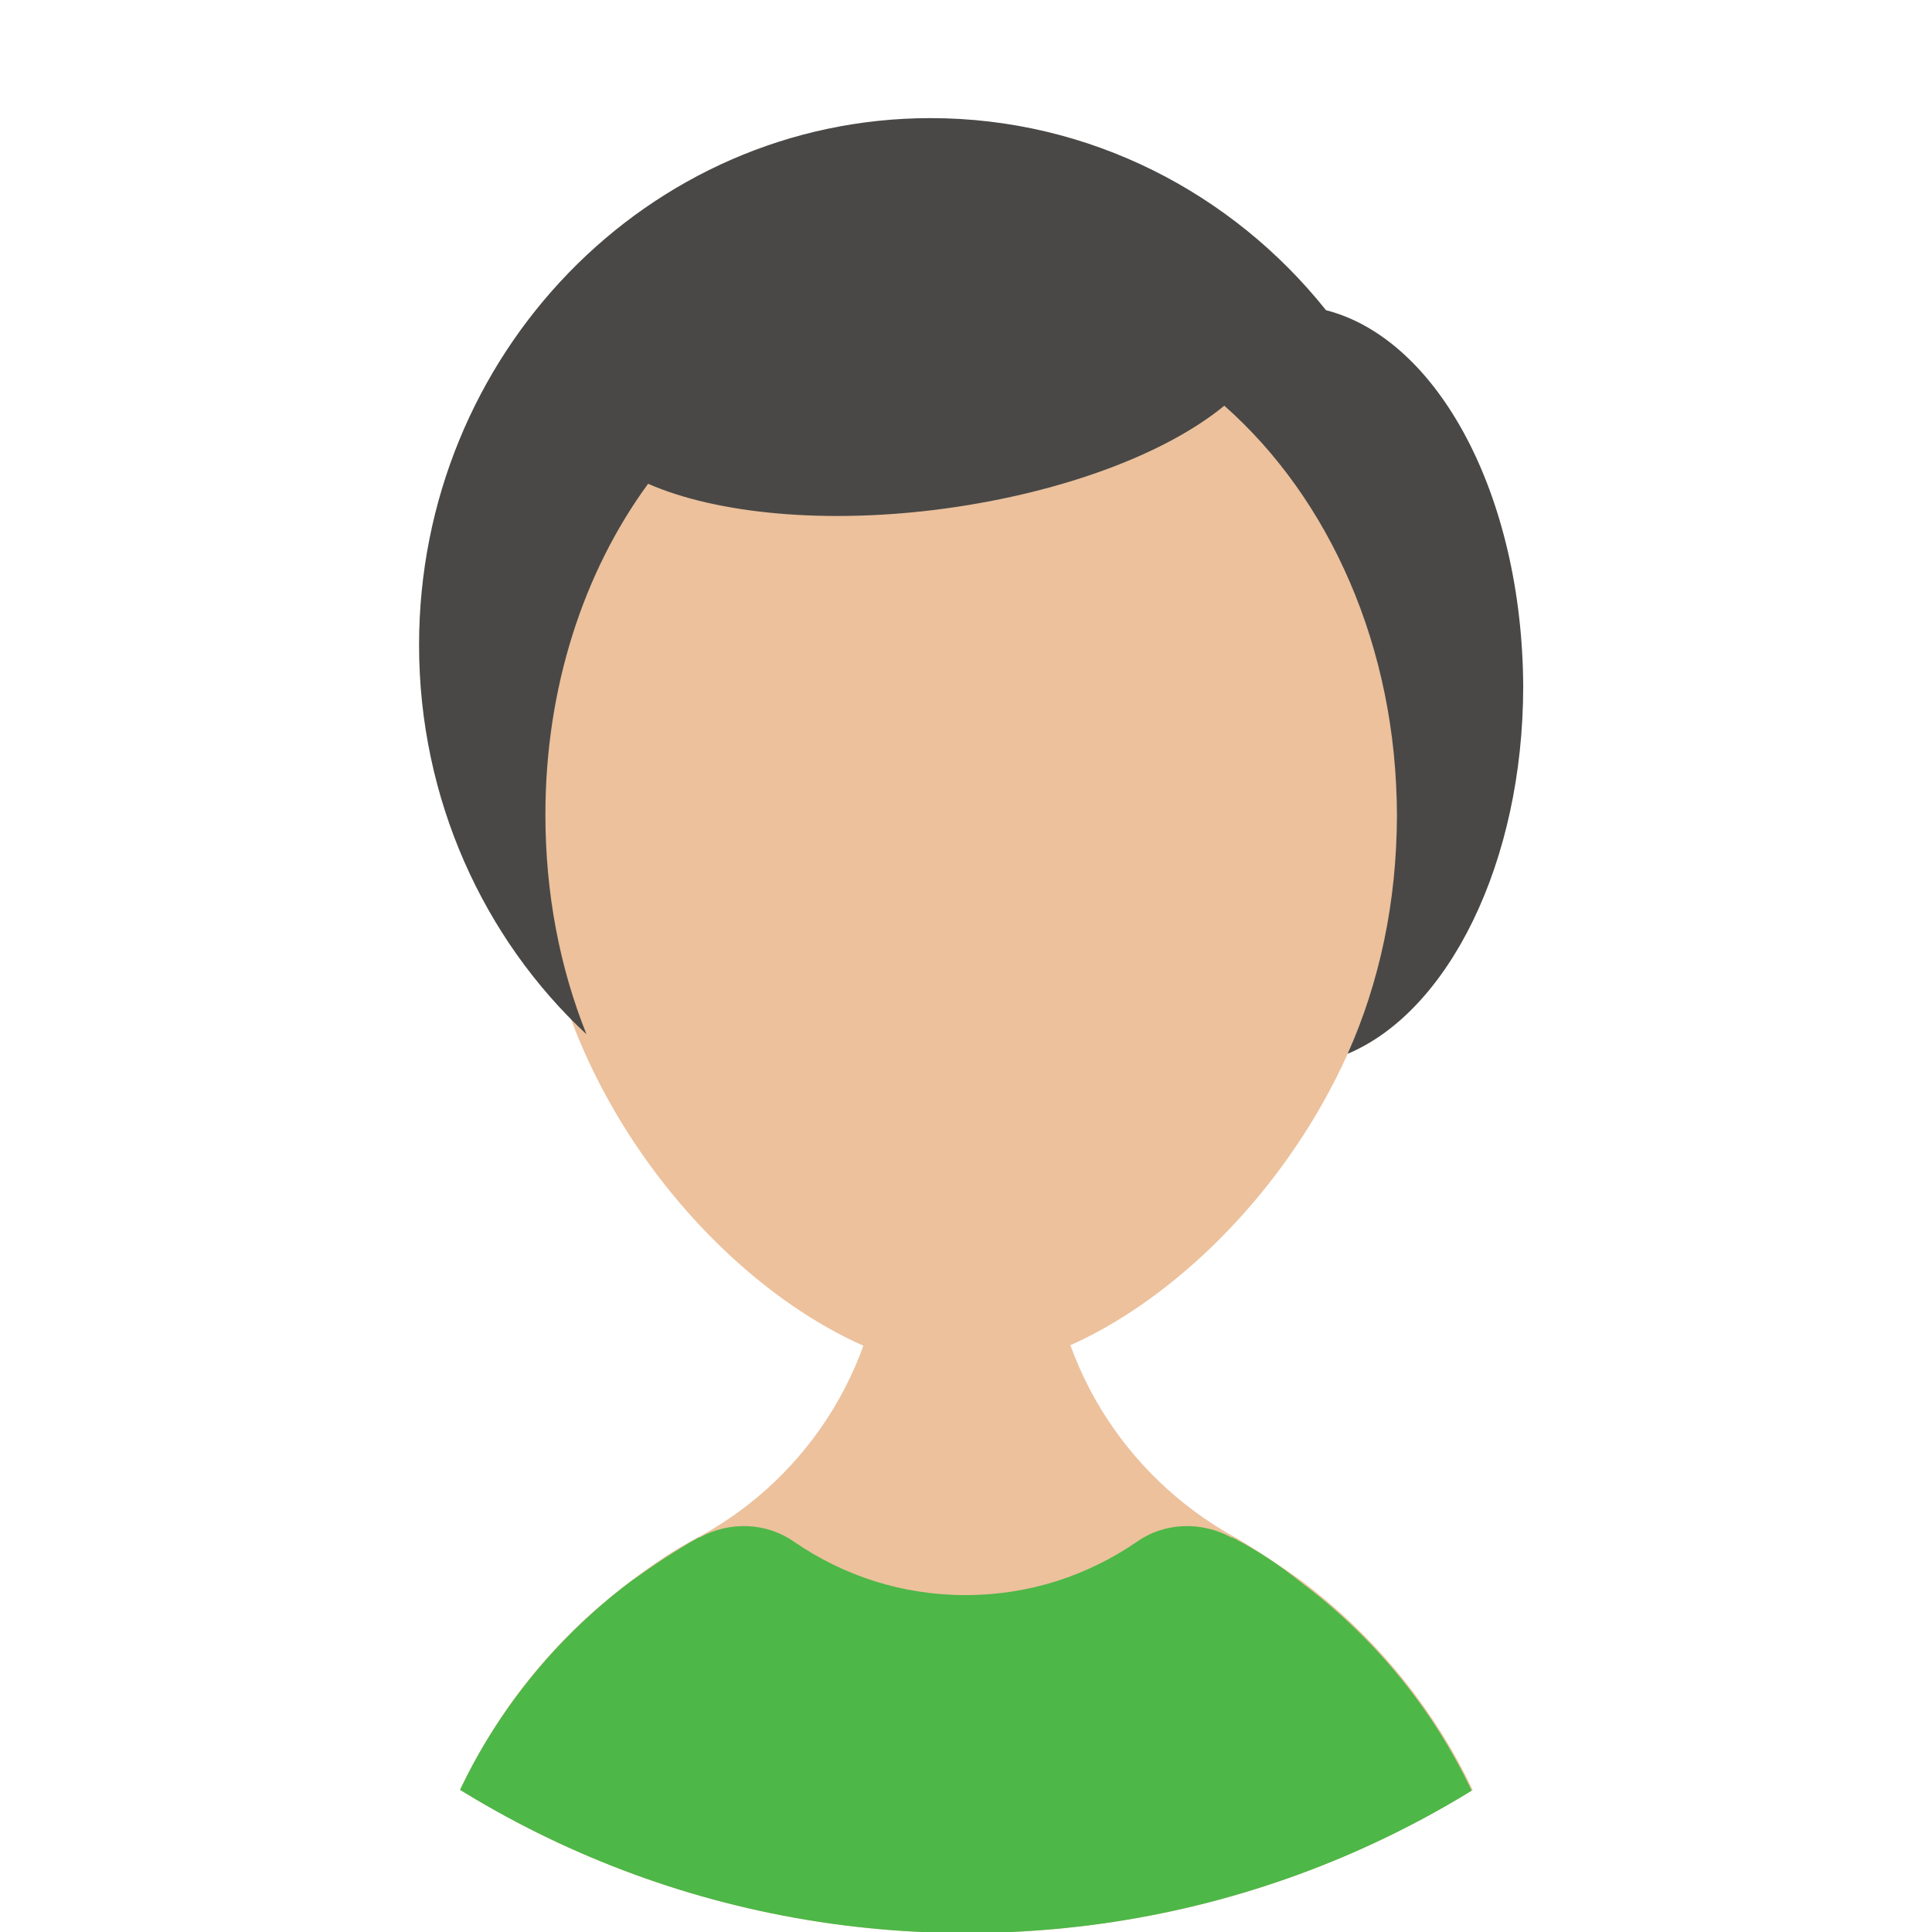
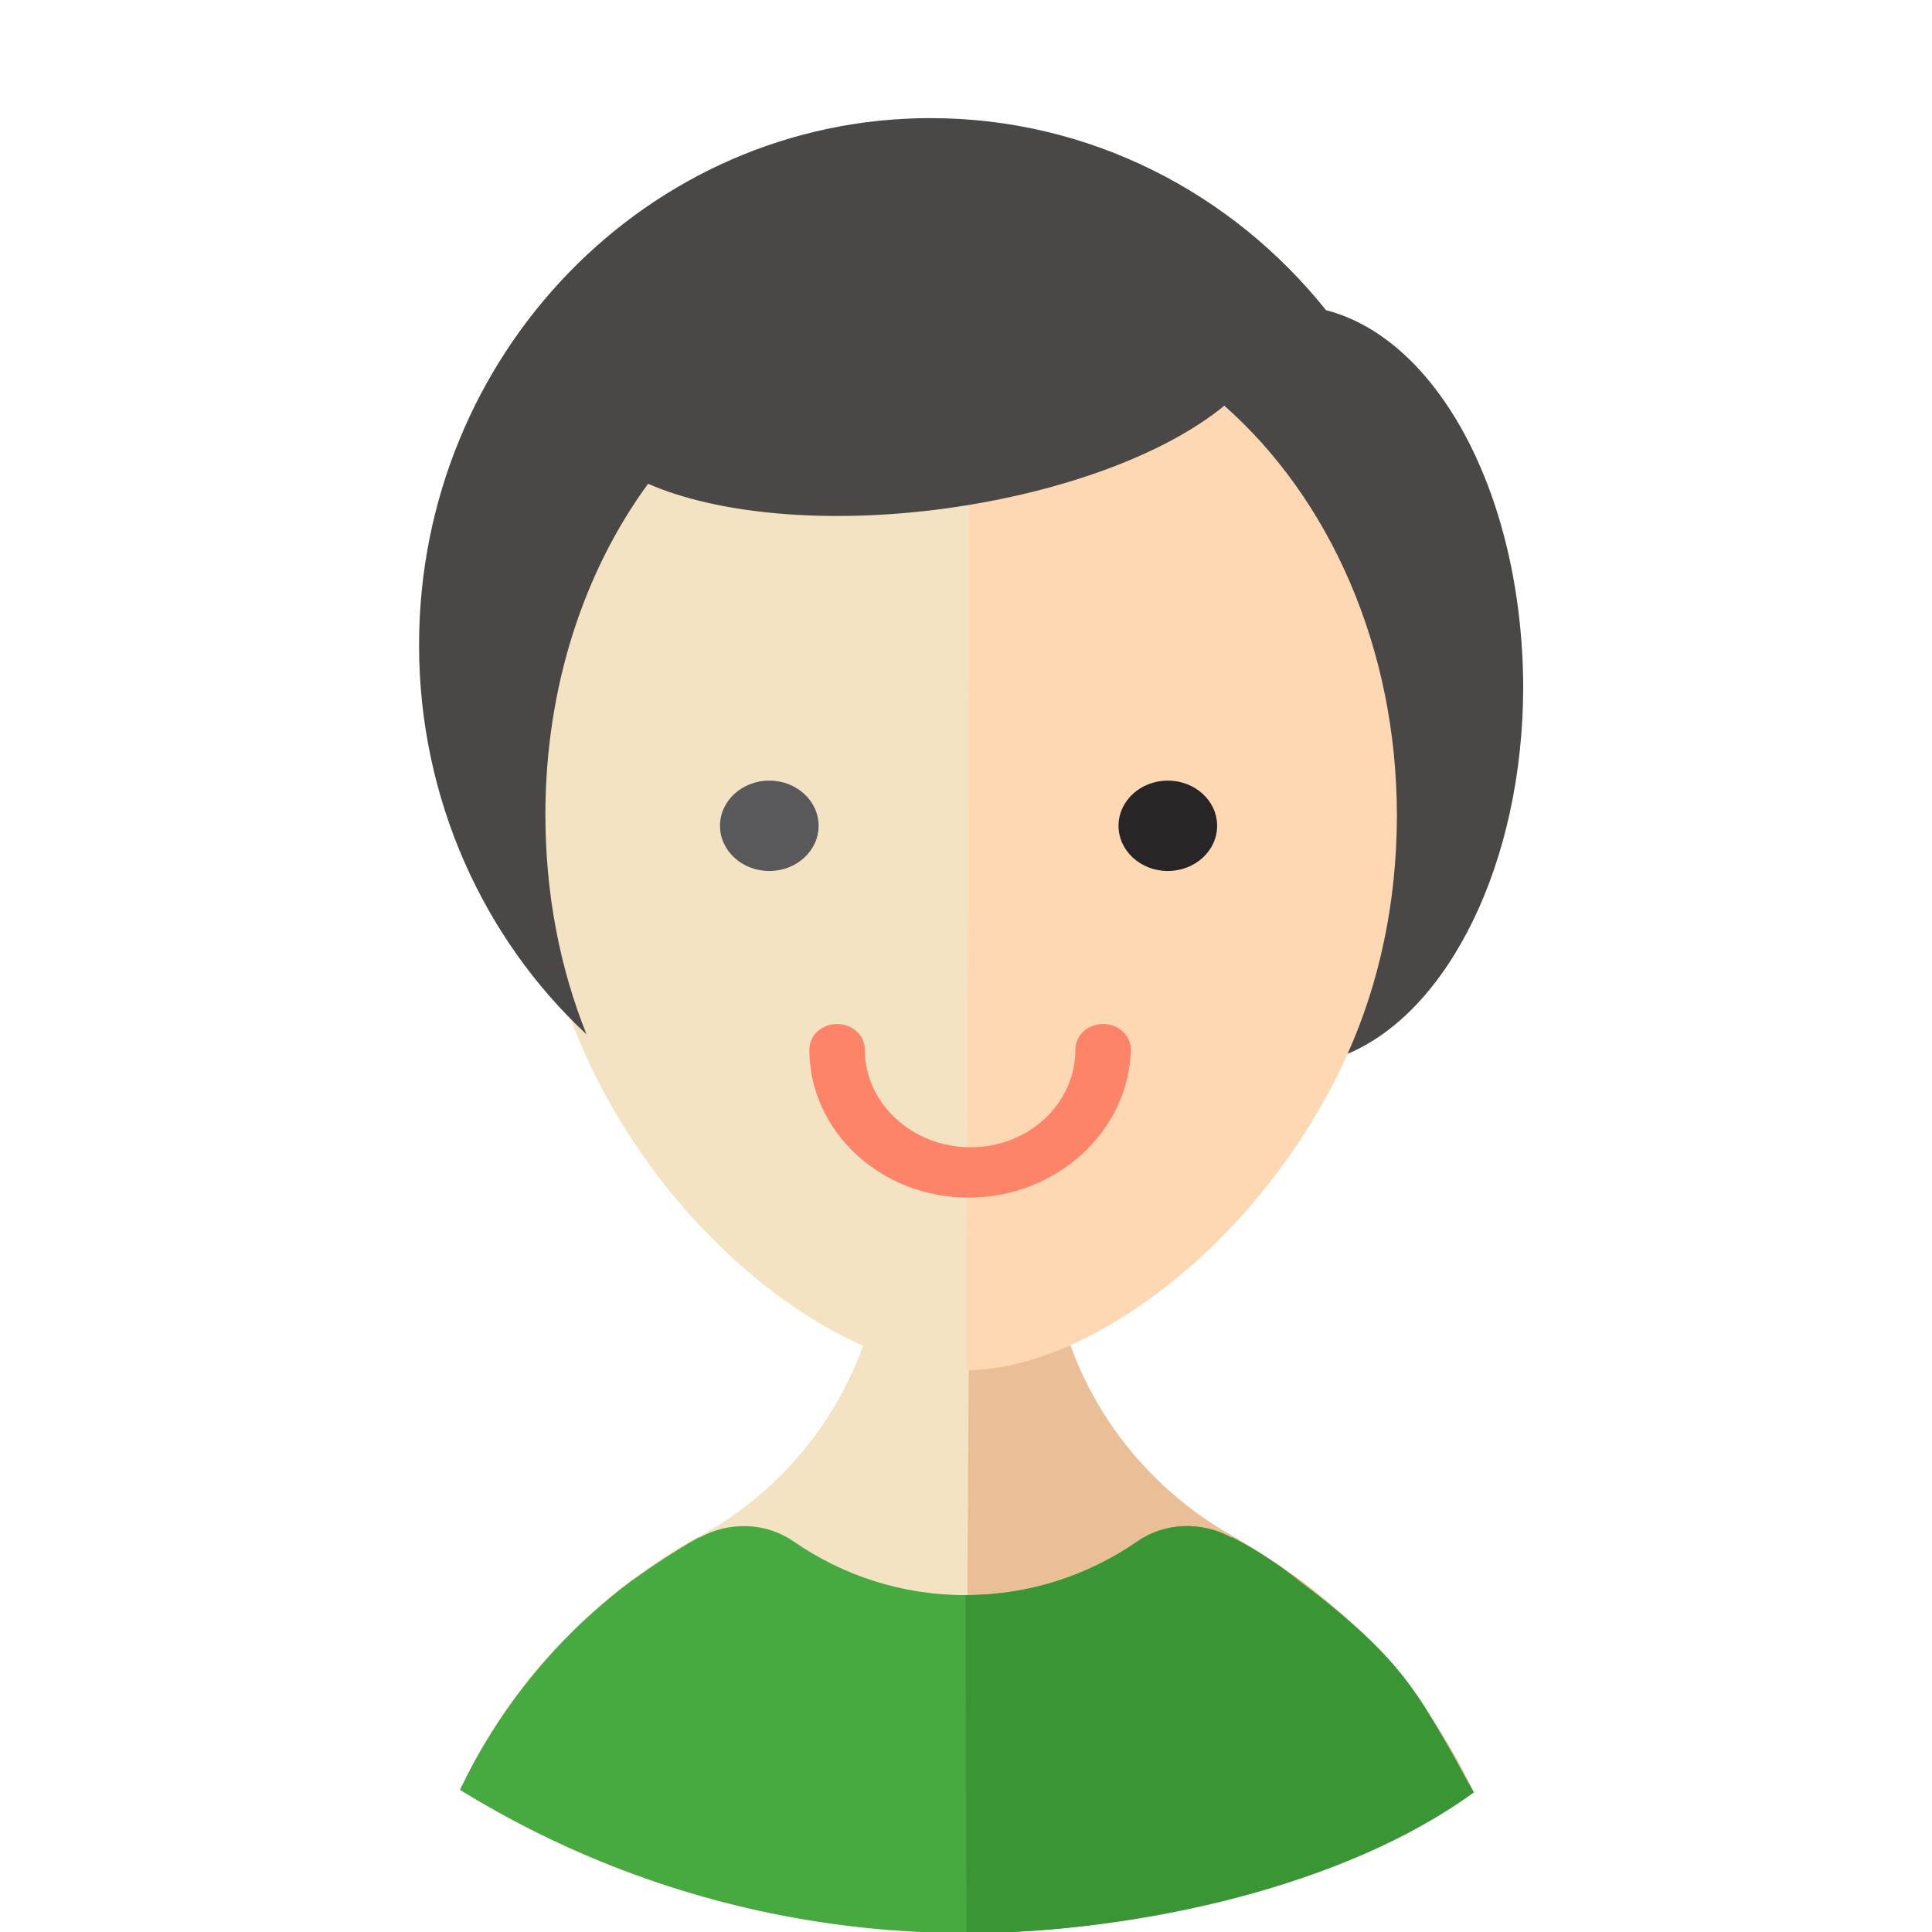
<svg xmlns="http://www.w3.org/2000/svg" xmlns:xlink="http://www.w3.org/1999/xlink" version="1.1" id="Capa_1" x="0px" y="0px" viewBox="0 0 188.1 188.1" style="enable-background:new 0 0 188.1 188.1;" xml:space="preserve">
  <style type="text/css">
- 	.st0{clip-path:url(#SVGID_2_);fill:#ECC19C;}
- 	.st1{clip-path:url(#SVGID_4_);fill:#4DB748;}
- 	.st2{clip-path:url(#SVGID_6_);fill:#ECC19C;}
- 	.st3{clip-path:url(#SVGID_8_);fill:#494846;}
+ 	.st0{display:none;}
+ 	.st1{display:inline;}
+ 	.st2{clip-path:url(#SVGID_2_);fill:#ECC19C;}
+ 	.st3{clip-path:url(#SVGID_4_);fill:#4DB748;}
+ 	.st4{clip-path:url(#SVGID_6_);fill:#ECC19C;}
+ 	.st5{clip-path:url(#SVGID_8_);fill:#494846;}
+ 	.st6{clip-path:url(#SVGID_10_);fill:#EABE96;}
+ 	.st7{fill:#F4E3C3;}
+ 	.st8{clip-path:url(#SVGID_12_);fill:#46AA41;}
+ 	.st9{clip-path:url(#SVGID_14_);fill:#FED8B2;}
+ 	.st10{clip-path:url(#SVGID_16_);fill:#494846;}
+ 	.st11{fill:#59595B;}
+ 	.st12{fill:#272525;}
+ 	.st13{fill:#FD8469;}
+ 	.st14{fill:#3A9635;}
+ 	.st15{fill:#4DB748;}
</style>
+   <g class="st0">
+     <g class="st1">
+       <g>
+         <g>
+           <g>
+             <g>
+               <defs>
+                 <circle id="SVGID_1_" cx="94.1" cy="94.1" r="94.1" />
+               </defs>
+               <clipPath id="SVGID_2_">
+                 <use xlink:href="#SVGID_1_" style="overflow:visible;" />
+               </clipPath>
+               <path class="st2" d="M126.7,153.9L126.7,153.9c-2.1-1.5-4.2-2.9-6.4-4.2c-0.1,0-0.1-0.1-0.2-0.1        c-10.6-5.9-17.9-17.2-17.9-30.2l-16.1-0.1c0,13.1-7.3,24.5-18,30.3l0,0c-2.3,1.2-4.4,2.6-6.5,4.2c-13.4,9.9-22,25.8-22,43.8        h109.1C148.6,179.7,140,163.9,126.7,153.9z" />
+             </g>
+           </g>
+         </g>
+       </g>
+       <g>
+         <g>
+           <g>
+             <g>
+               <defs>
+                 <circle id="SVGID_3_" cx="94.1" cy="94.1" r="94.1" />
+               </defs>
+               <clipPath id="SVGID_4_">
+                 <use xlink:href="#SVGID_3_" style="overflow:visible;" />
+               </clipPath>
+               <path class="st3" d="M139.2,197.6H49c-5.4,0-9.5-4.9-8.5-10.2c2.6-13.7,10.3-25.5,21-33.5c2.1-1.5,4.2-2.9,6.5-4.2l0,0h0.1        c2.9-1.6,6.5-1.5,9.2,0.4c4.8,3.3,10.5,5.2,16.7,5.2c6.2,0,11.9-1.9,16.7-5.2c2.7-1.9,6.3-2,9.2-0.4c0,0,0,0,0.1,0        s0.1,0.1,0.2,0.1c2.3,1.2,4.4,2.6,6.4,4.2l0,0c10.7,8,18.4,19.8,20.9,33.4C148.7,192.7,144.6,197.6,139.2,197.6z" />
+             </g>
+           </g>
+         </g>
+       </g>
+       <g>
+         <g>
+           <g>
+             <g>
+               <defs>
+                 <circle id="SVGID_5_" cx="94.1" cy="94.1" r="94.1" />
+               </defs>
+               <clipPath id="SVGID_6_">
+                 <use xlink:href="#SVGID_5_" style="overflow:visible;" />
+               </clipPath>
+               <path class="st4" d="M52.2,38.1v42.8c0,29,25.4,52.5,41.9,52.5c16.4,0,41.9-23.5,41.9-52.5V38.1H52.2z" />
+             </g>
+           </g>
+         </g>
+       </g>
+       <g>
+         <g>
+           <g>
+             <g>
+               <defs>
+                 <circle id="SVGID_7_" cx="94.1" cy="94.1" r="94.1" />
+               </defs>
+               <clipPath id="SVGID_8_">
+                 <use xlink:href="#SVGID_7_" style="overflow:visible;" />
+               </clipPath>
+               <path class="st5" d="M129.1,30.2c-9.1-11.4-23-18.7-38.5-18.7c-27.5,0-49.8,23-49.8,51.3c0,15,6.3,28.6,16.3,37.9        c-2.6-6.5-4-13.7-4-21.4c0-12.3,3.7-23.6,10-32.2c6.6,2.9,17.3,4,29,2.4c11.6-1.6,21.5-5.4,27.1-10        c10.2,9,16.8,23.5,16.8,39.9c0,8.4-1.7,16.3-4.8,23.2c9.8-4.1,17.1-18.6,17.1-35.8C148.2,48.2,140,33,129.1,30.2z" />
+             </g>
+           </g>
+         </g>
+       </g>
+     </g>
+   </g>
  <g>
    <g>
      <g>
        <g>
-           <defs>
-             <circle id="SVGID_1_" cx="94.1" cy="94.1" r="94.1" />
-           </defs>
-           <clipPath id="SVGID_2_">
-             <use xlink:href="#SVGID_1_" style="overflow:visible;" />
-           </clipPath>
-           <path class="st0" d="M126.7,153.9L126.7,153.9c-2.1-1.5-4.2-2.9-6.4-4.2c-0.1,0-0.1-0.1-0.2-0.1c-10.6-5.9-17.9-17.2-17.9-30.2      l-16.1-0.1c0,13.1-7.3,24.5-18,30.3l0,0c-2.3,1.2-4.4,2.6-6.5,4.2c-13.4,9.9-22,25.8-22,43.8h109.1      C148.6,179.7,140,163.9,126.7,153.9z" />
+           <g>
+             <g>
+               <defs>
+                 <circle id="SVGID_9_" cx="94.1" cy="94.1" r="94.1" />
+               </defs>
+               <clipPath id="SVGID_10_">
+                 <use xlink:href="#SVGID_9_" style="overflow:visible;" />
+               </clipPath>
+               <path class="st6" d="M126.7,153.9L126.7,153.9c-2.1-1.5-4.2-2.9-6.4-4.2c-0.1,0-0.1-0.1-0.2-0.1        c-10.6-5.9-17.9-17.2-17.9-30.2l-16.1-0.1c0,13.1-7.3,24.5-18,30.3l0,0c-2.3,1.2-4.4,2.6-6.5,4.2c-13.4,9.9-22,25.8-22,43.8        h109.1C148.6,179.7,140,163.9,126.7,153.9z" />
+             </g>
+           </g>
+         </g>
+       </g>
+       <path class="st7" d="M94.4,119.4l-8.3-0.1c0,13.1-7.3,24.5-18,30.3l0,0c-2.3,1.2-4.4,2.6-6.5,4.2c-2.9,16.3-12.3,3.2-12.3,21.2    L94,186.3" />
+       <g>
+         <g>
+           <g>
+             <g>
+               <defs>
+                 <circle id="SVGID_11_" cx="94.1" cy="94.1" r="94.1" />
+               </defs>
+               <clipPath id="SVGID_12_">
+                 <use xlink:href="#SVGID_11_" style="overflow:visible;" />
+               </clipPath>
+               <path class="st8" d="M139.2,197.6H49c-5.4,0-9.5-4.9-8.5-10.2c2.6-13.7,10.3-25.5,21-33.5c2.1-1.5,4.2-2.9,6.5-4.2l0,0h0.1        c2.9-1.6,6.5-1.5,9.2,0.4c4.8,3.3,10.5,5.2,16.7,5.2c6.2,0,11.9-1.9,16.7-5.2c2.7-1.9,6.3-2,9.2-0.4c0,0,0,0,0.1,0        s0.1,0.1,0.2,0.1c2.3,1.2,4.4,2.6,6.4,4.2l0,0c10.7,8,18.4,19.8,20.9,33.4C148.7,192.7,144.6,197.6,139.2,197.6z" />
+             </g>
+           </g>
        </g>
      </g>
      <g>
        <g>
-           <defs>
-             <circle id="SVGID_3_" cx="94.1" cy="94.1" r="94.1" />
-           </defs>
-           <clipPath id="SVGID_4_">
-             <use xlink:href="#SVGID_3_" style="overflow:visible;" />
-           </clipPath>
-           <path class="st1" d="M139.2,197.6H49c-5.4,0-9.5-4.9-8.5-10.2c2.6-13.7,10.3-25.5,21-33.5c2.1-1.5,4.2-2.9,6.5-4.2l0,0h0.1      c2.9-1.6,6.5-1.5,9.2,0.4c4.8,3.3,10.5,5.2,16.7,5.2c6.2,0,11.9-1.9,16.7-5.2c2.7-1.9,6.3-2,9.2-0.4c0,0,0,0,0.1,0      s0.1,0.1,0.2,0.1c2.3,1.2,4.4,2.6,6.4,4.2l0,0c10.7,8,18.4,19.8,20.9,33.4C148.7,192.7,144.6,197.6,139.2,197.6z" />
+           <g>
+             <g>
+               <defs>
+                 <circle id="SVGID_13_" cx="94.1" cy="94.1" r="94.1" />
+               </defs>
+               <clipPath id="SVGID_14_">
+                 <use xlink:href="#SVGID_13_" style="overflow:visible;" />
+               </clipPath>
+               <path class="st9" d="M52.2,38.1v42.8c0,29,25.4,52.5,41.9,52.5c16.4,0,41.9-23.5,41.9-52.5V38.1H52.2z" />
+             </g>
+           </g>
        </g>
      </g>
+       <path class="st7" d="M94.4,38.1H52.2v42.8c0,29,25.4,52.5,41.9,52.5" />
      <g>
        <g>
-           <defs>
-             <circle id="SVGID_5_" cx="94.1" cy="94.1" r="94.1" />
-           </defs>
-           <clipPath id="SVGID_6_">
-             <use xlink:href="#SVGID_5_" style="overflow:visible;" />
-           </clipPath>
-           <path class="st2" d="M52.2,38.1v42.8c0,29,25.4,52.5,41.9,52.5c16.4,0,41.9-23.5,41.9-52.5V38.1H52.2z" />
-         </g>
-       </g>
-       <g>
-         <g>
-           <defs>
-             <circle id="SVGID_7_" cx="94.1" cy="94.1" r="94.1" />
-           </defs>
-           <clipPath id="SVGID_8_">
-             <use xlink:href="#SVGID_7_" style="overflow:visible;" />
-           </clipPath>
-           <path class="st3" d="M129.1,30.2c-9.1-11.4-23-18.7-38.5-18.7c-27.5,0-49.8,23-49.8,51.3c0,15,6.3,28.6,16.3,37.9      c-2.6-6.5-4-13.7-4-21.4c0-12.3,3.7-23.6,10-32.2c6.6,2.9,17.3,4,29,2.4c11.6-1.6,21.5-5.4,27.1-10c10.2,9,16.8,23.5,16.8,39.9      c0,8.4-1.7,16.3-4.8,23.2c9.8-4.1,17.1-18.6,17.1-35.8C148.2,48.2,140,33,129.1,30.2z" />
+           <g>
+             <g>
+               <defs>
+                 <circle id="SVGID_15_" cx="94.1" cy="94.1" r="94.1" />
+               </defs>
+               <clipPath id="SVGID_16_">
+                 <use xlink:href="#SVGID_15_" style="overflow:visible;" />
+               </clipPath>
+               <path class="st10" d="M129.1,30.2c-9.1-11.4-23-18.7-38.5-18.7c-27.5,0-49.8,23-49.8,51.3c0,15,6.3,28.6,16.3,37.9        c-2.6-6.5-4-13.7-4-21.4c0-12.3,3.7-23.6,10-32.2c6.6,2.9,17.3,4,29,2.4c11.6-1.6,21.5-5.4,27.1-10        c10.2,9,16.8,23.5,16.8,39.9c0,8.4-1.7,16.3-4.8,23.2c9.8-4.1,17.1-18.6,17.1-35.8C148.2,48.2,140,33,129.1,30.2z" />
+             </g>
+           </g>
        </g>
      </g>
    </g>
  </g>
+   <ellipse class="st11" cx="74.9" cy="80.4" rx="4.8" ry="4.4" />
+   <ellipse class="st12" cx="113.7" cy="80.4" rx="4.8" ry="4.4" />
+   <path class="st13" d="M94.3,116.6c-8.6,0-15.5-6.5-15.5-14.4c0-1.4,1.2-2.5,2.7-2.5s2.7,1.1,2.7,2.5c0,5.2,4.6,9.5,10.3,9.5  c5.7,0,10.2-4.3,10.2-9.5c0-1.4,1.2-2.5,2.7-2.5s2.7,1.1,2.7,2.5C109.9,110.1,102.9,116.6,94.3,116.6z" />
+   <path class="st7" d="M94.4,152.3" />
+   <path class="st7" d="M126.7,153.9" />
+   <path class="st14" d="M94.1,186.3" />
+   <path class="st14" d="M94,155.3c6.2,0,11.9-1.9,16.7-5.2c2.7-1.9,6.3-2,9.2-0.4c0,0,0,0,0.1,0s0.1,0.1,0.2,0.1  c2.3,1.2,4.4,2.6,6.4,4.2l0,0c10.7,8,11.8,11.6,16.9,20.5c-12.7,9.3-33.2,13.7-49.4,13.7" />
+   <path class="st15" d="M68.1,149.7" />
</svg>
